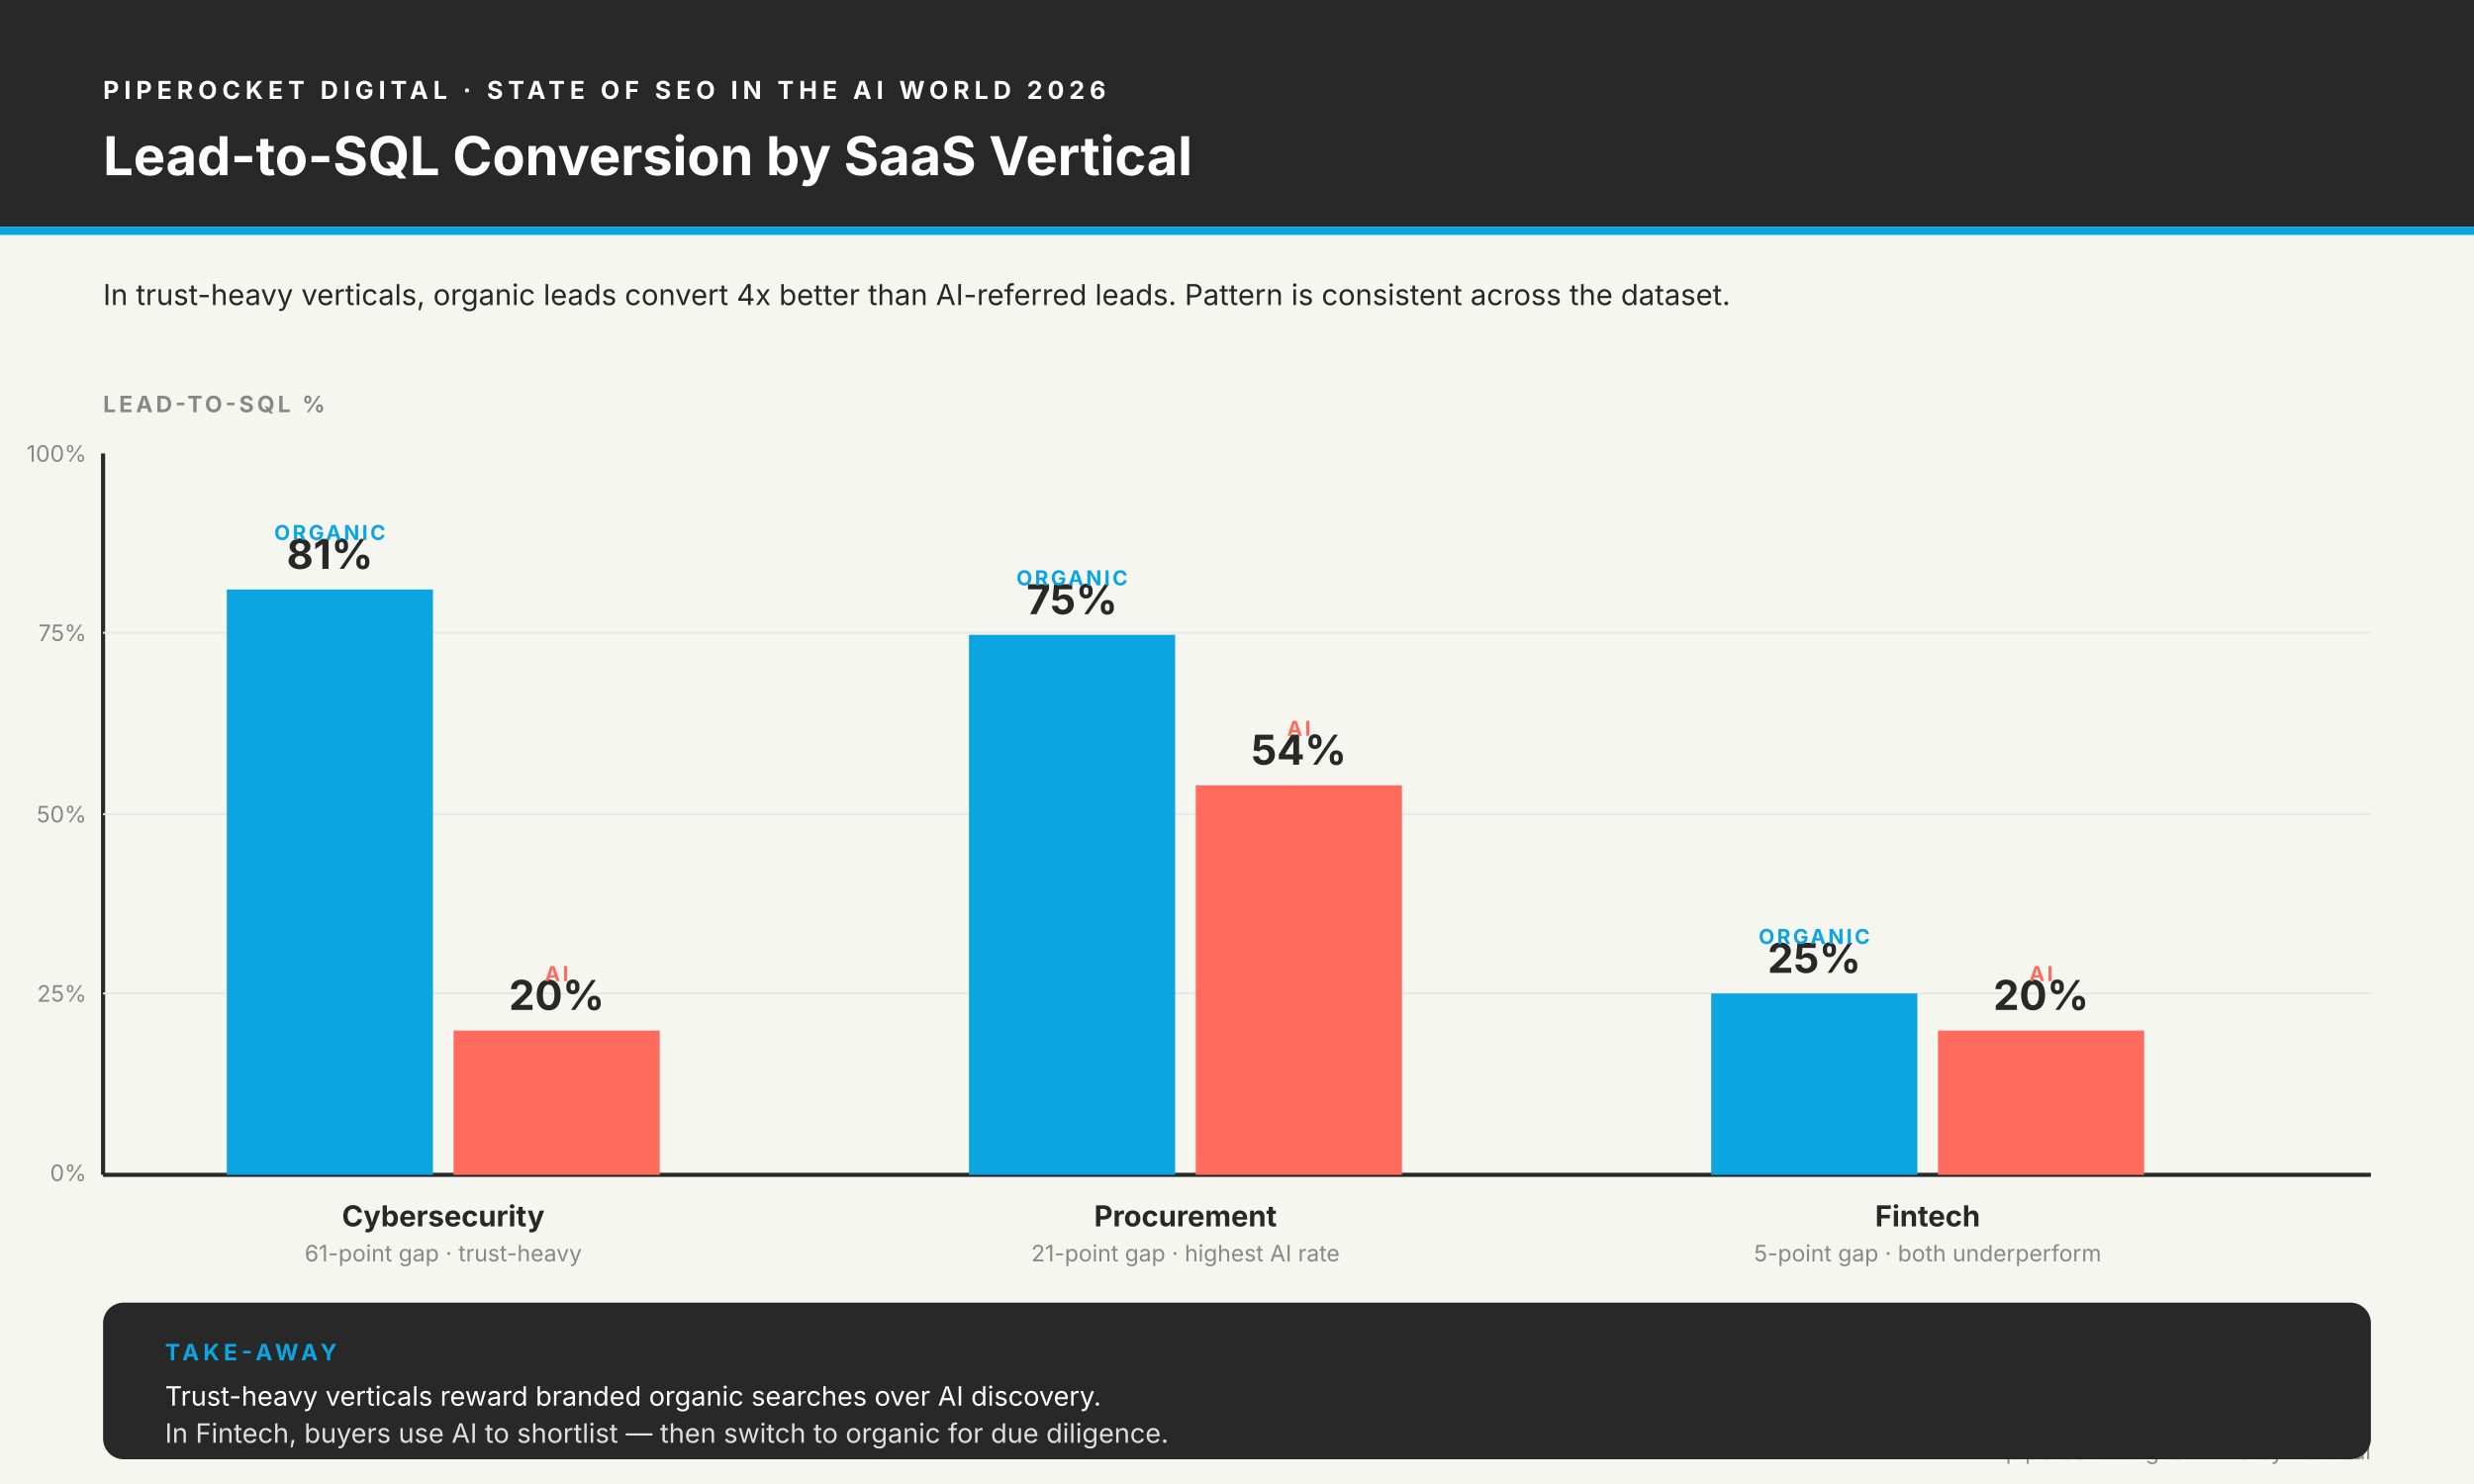
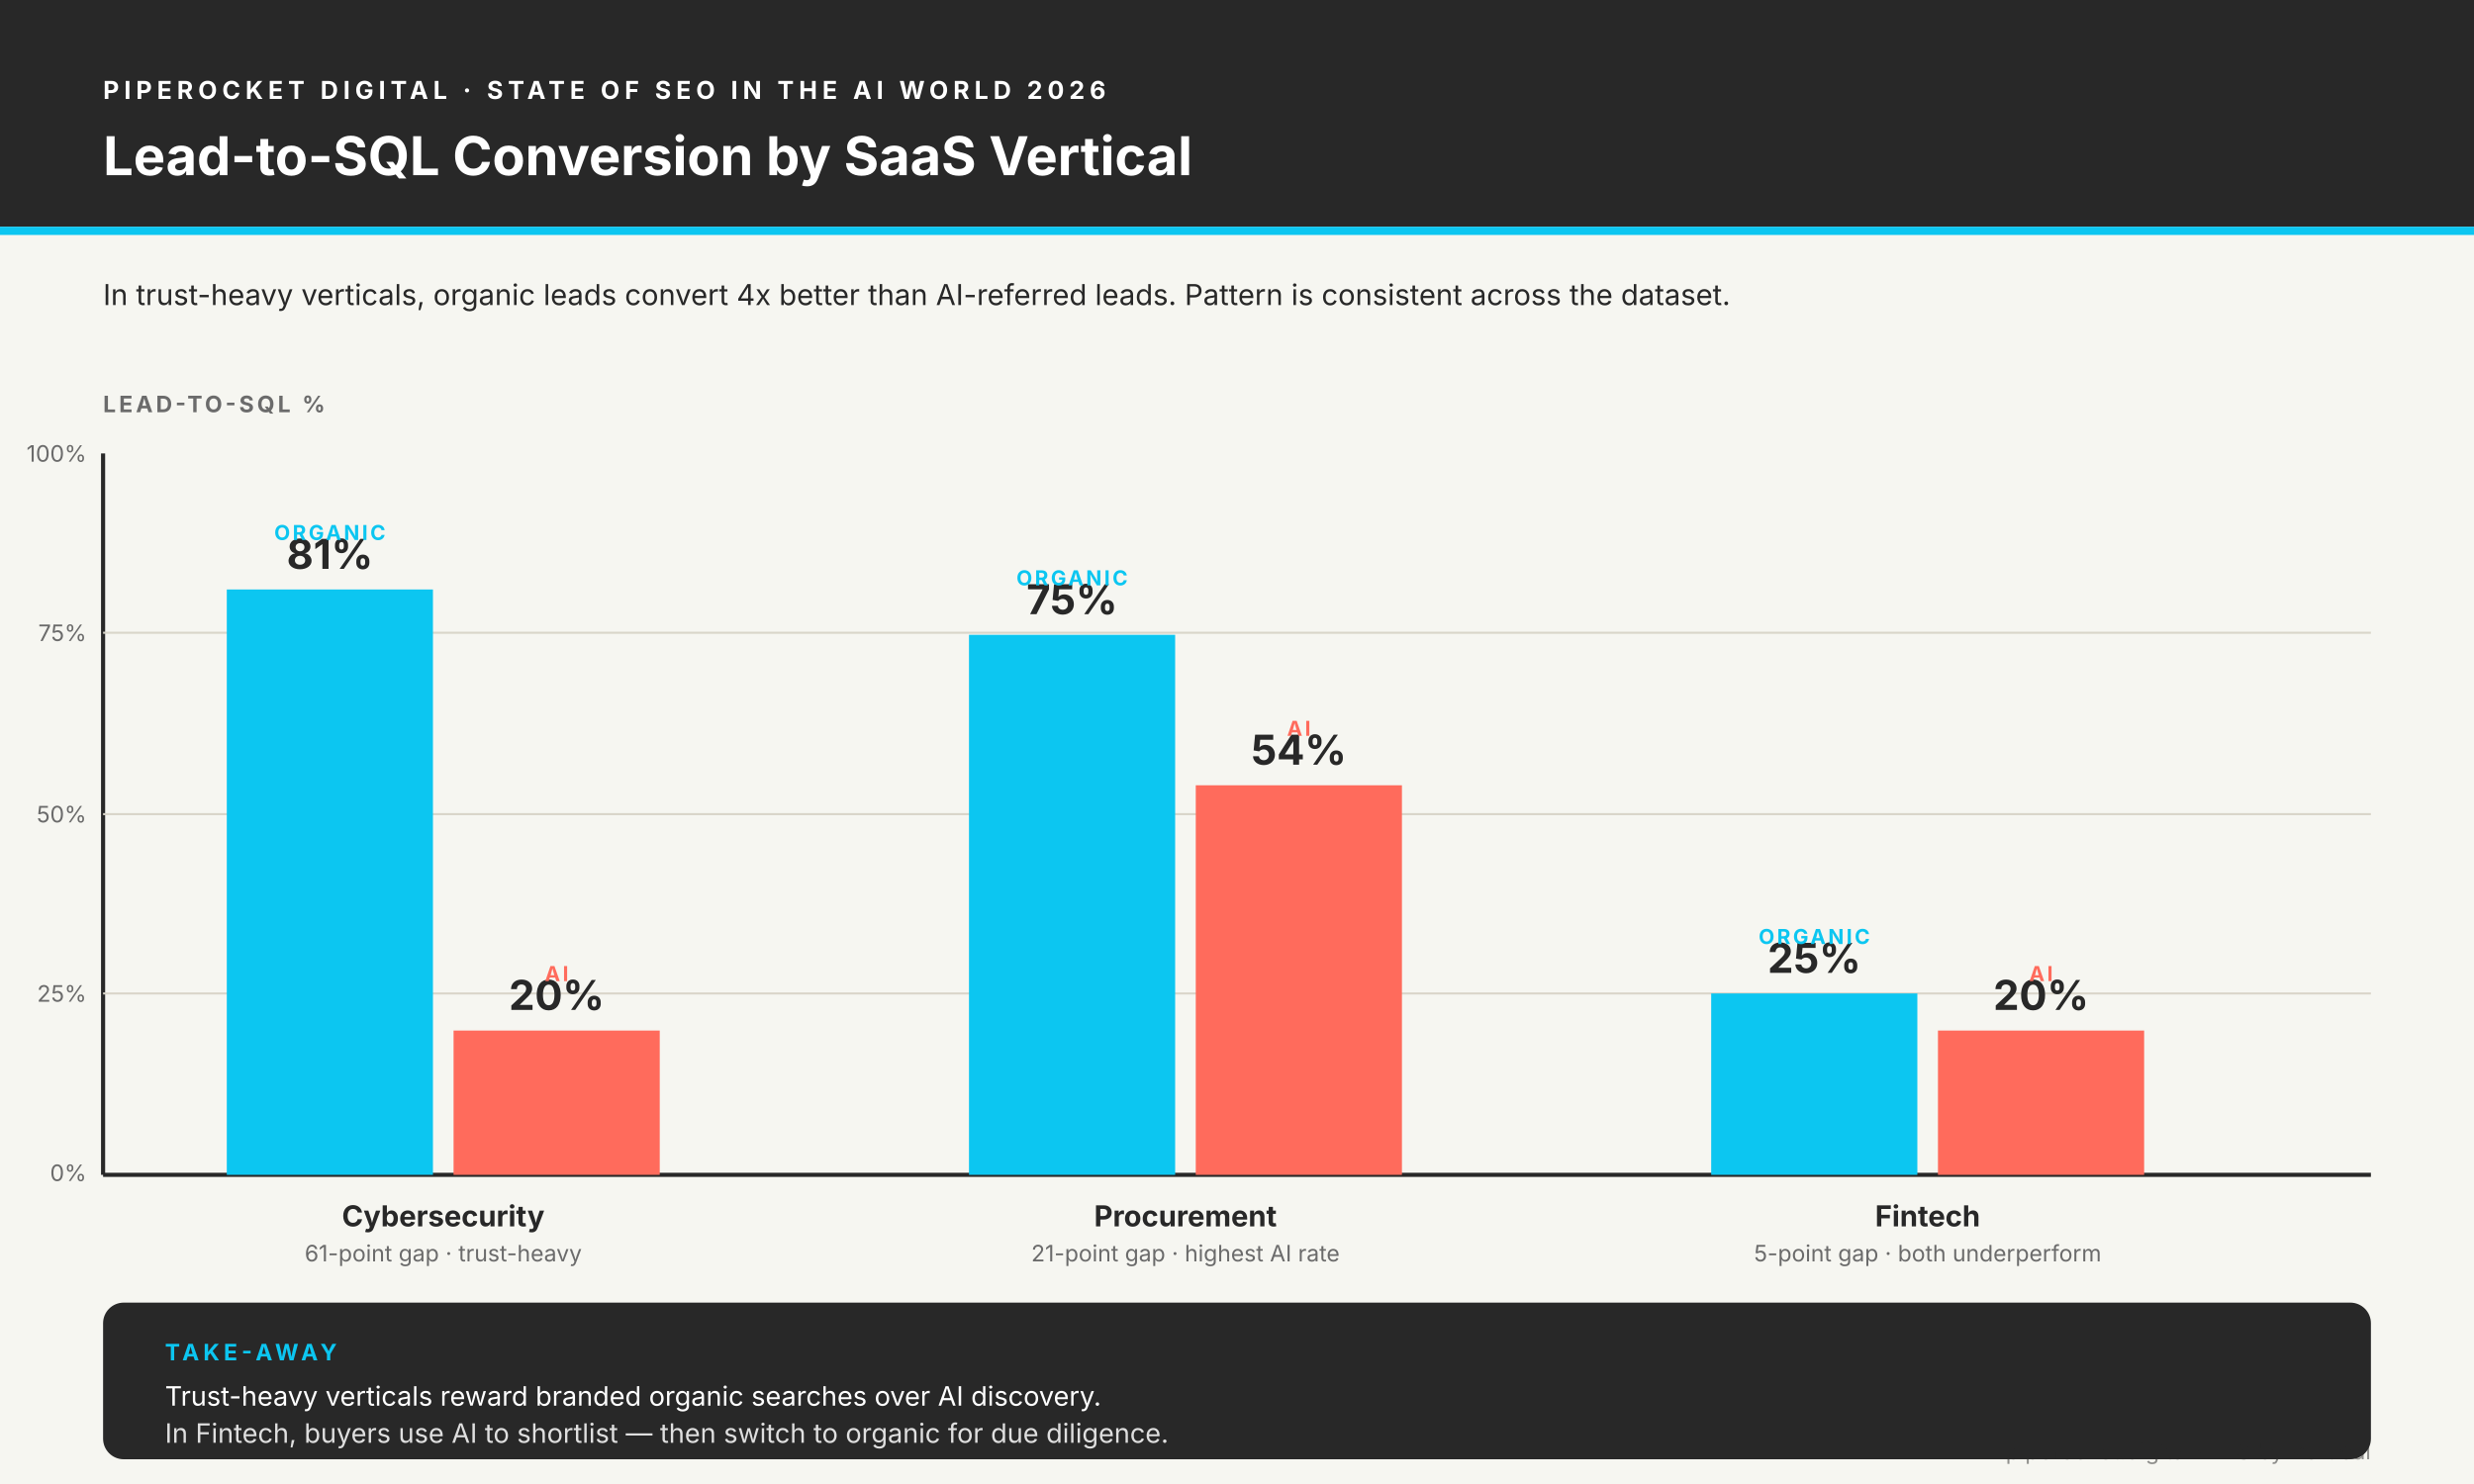
<svg xmlns="http://www.w3.org/2000/svg" viewBox="0 0 1200 720" role="img" aria-labelledby="title-vert desc-vert" font-family="Inter, -apple-system, BlinkMacSystemFont, 'Segoe UI', Arial, sans-serif">
  <rect width="1200" height="720" fill="#F6F6F1" />
  <rect x="0" y="0" width="1200" height="110" fill="#282828" />
  <text x="50" y="48" fill="#ffffff" font-size="12" font-weight="700" letter-spacing="2.4">PIPEROCKET DIGITAL · STATE OF SEO IN THE AI WORLD 2026</text>
  <text x="50" y="85" fill="#ffffff" font-size="26" font-weight="700">Lead-to-SQL Conversion by SaaS Vertical</text>
-   <rect x="0" y="110" width="1200" height="4" fill="#0BA6E2" />
+   <rect x="0" y="110" width="1200" height="4" fill="#0CC6F1" />
  <text x="50" y="148" fill="#282828" font-size="14">In trust-heavy verticals, organic leads convert 4x better than AI-referred leads. Pattern is consistent across the dataset.</text>
  <g transform="translate(50, 200)">
-     <text x="0" y="0" fill="#888" font-size="11" font-weight="700" letter-spacing="1.5">LEAD-TO-SQL %</text>
+     <text x="0" y="0" fill="#6B6B6B" font-size="11" font-weight="700" letter-spacing="1.5">LEAD-TO-SQL %</text>
    <line x1="0" y1="20" x2="0" y2="370" stroke="#282828" stroke-width="2" />
    <line x1="0" y1="370" x2="1100" y2="370" stroke="#282828" stroke-width="2" />
-     <g font-size="11" fill="#888" text-anchor="end">
+     <g font-size="11" fill="#6B6B6B" text-anchor="end">
      <text x="-8" y="24">100%</text>
      <text x="-8" y="111">75%</text>
      <text x="-8" y="199">50%</text>
      <text x="-8" y="286">25%</text>
      <text x="-8" y="373">0%</text>
    </g>
-     <g stroke="#E8E8E8" stroke-width="1">
+     <g stroke="#D9D5C9" stroke-width="1">
      <line x1="0" y1="107" x2="1100" y2="107" />
      <line x1="0" y1="195" x2="1100" y2="195" />
      <line x1="0" y1="282" x2="1100" y2="282" />
    </g>
    <g transform="translate(60, 0)">
-       <rect x="0" y="86" width="100" height="284" fill="#0BA6E2" />
+       <rect x="0" y="86" width="100" height="284" fill="#0CC6F1" />
      <text x="50" y="76" fill="#282828" font-size="20" font-weight="700" text-anchor="middle">81%</text>
-       <text x="50" y="62" fill="#0BA6E2" font-size="10" font-weight="700" letter-spacing="1.2" text-anchor="middle">ORGANIC</text>
+       <text x="50" y="62" fill="#0CC6F1" font-size="10" font-weight="700" letter-spacing="1.2" text-anchor="middle">ORGANIC</text>
      <rect x="110" y="300" width="100" height="70" fill="#FF6B5C" />
      <text x="160" y="290" fill="#282828" font-size="20" font-weight="700" text-anchor="middle">20%</text>
      <text x="160" y="276" fill="#FF6B5C" font-size="10" font-weight="700" letter-spacing="1.2" text-anchor="middle">AI</text>
      <text x="105" y="395" fill="#282828" font-size="14" font-weight="700" text-anchor="middle">Cybersecurity</text>
-       <text x="105" y="412" fill="#888" font-size="11" text-anchor="middle">61-point gap · trust-heavy</text>
+       <text x="105" y="412" fill="#6B6B6B" font-size="11" text-anchor="middle">61-point gap · trust-heavy</text>
    </g>
    <g transform="translate(420, 0)">
-       <rect x="0" y="108" width="100" height="262" fill="#0BA6E2" />
+       <rect x="0" y="108" width="100" height="262" fill="#0CC6F1" />
      <text x="50" y="98" fill="#282828" font-size="20" font-weight="700" text-anchor="middle">75%</text>
-       <text x="50" y="84" fill="#0BA6E2" font-size="10" font-weight="700" letter-spacing="1.2" text-anchor="middle">ORGANIC</text>
+       <text x="50" y="84" fill="#0CC6F1" font-size="10" font-weight="700" letter-spacing="1.2" text-anchor="middle">ORGANIC</text>
      <rect x="110" y="181" width="100" height="189" fill="#FF6B5C" />
      <text x="160" y="171" fill="#282828" font-size="20" font-weight="700" text-anchor="middle">54%</text>
      <text x="160" y="157" fill="#FF6B5C" font-size="10" font-weight="700" letter-spacing="1.2" text-anchor="middle">AI</text>
      <text x="105" y="395" fill="#282828" font-size="14" font-weight="700" text-anchor="middle">Procurement</text>
-       <text x="105" y="412" fill="#888" font-size="11" text-anchor="middle">21-point gap · highest AI rate</text>
+       <text x="105" y="412" fill="#6B6B6B" font-size="11" text-anchor="middle">21-point gap · highest AI rate</text>
    </g>
    <g transform="translate(780, 0)">
-       <rect x="0" y="282" width="100" height="88" fill="#0BA6E2" />
+       <rect x="0" y="282" width="100" height="88" fill="#0CC6F1" />
      <text x="50" y="272" fill="#282828" font-size="20" font-weight="700" text-anchor="middle">25%</text>
-       <text x="50" y="258" fill="#0BA6E2" font-size="10" font-weight="700" letter-spacing="1.2" text-anchor="middle">ORGANIC</text>
+       <text x="50" y="258" fill="#0CC6F1" font-size="10" font-weight="700" letter-spacing="1.2" text-anchor="middle">ORGANIC</text>
      <rect x="110" y="300" width="100" height="70" fill="#FF6B5C" />
      <text x="160" y="290" fill="#282828" font-size="20" font-weight="700" text-anchor="middle">20%</text>
      <text x="160" y="276" fill="#FF6B5C" font-size="10" font-weight="700" letter-spacing="1.2" text-anchor="middle">AI</text>
      <text x="105" y="395" fill="#282828" font-size="14" font-weight="700" text-anchor="middle">Fintech</text>
-       <text x="105" y="412" fill="#888" font-size="11" text-anchor="middle">5-point gap · both underperform</text>
+       <text x="105" y="412" fill="#6B6B6B" font-size="11" text-anchor="middle">5-point gap · both underperform</text>
    </g>
  </g>
  <g transform="translate(50, 632)">
    <rect width="1100" height="76" rx="10" fill="#282828" />
-     <text x="30" y="28" fill="#0BA6E2" font-size="11" font-weight="700" letter-spacing="2">TAKE-AWAY</text>
+     <text x="30" y="28" fill="#0CC6F1" font-size="11" font-weight="700" letter-spacing="2">TAKE-AWAY</text>
    <text x="30" y="50" fill="#ffffff" font-size="13">Trust-heavy verticals reward branded organic searches over AI discovery.</text>
    <text x="30" y="68" fill="rgba(255,255,255,0.85)" font-size="13">In Fintech, buyers use AI to shortlist — then switch to organic for due diligence.</text>
  </g>
  <text x="1150" y="708" fill="rgba(40,40,40,0.5)" font-size="11" text-anchor="end">piperocket.digital · L2S by Vertical</text>
</svg>
